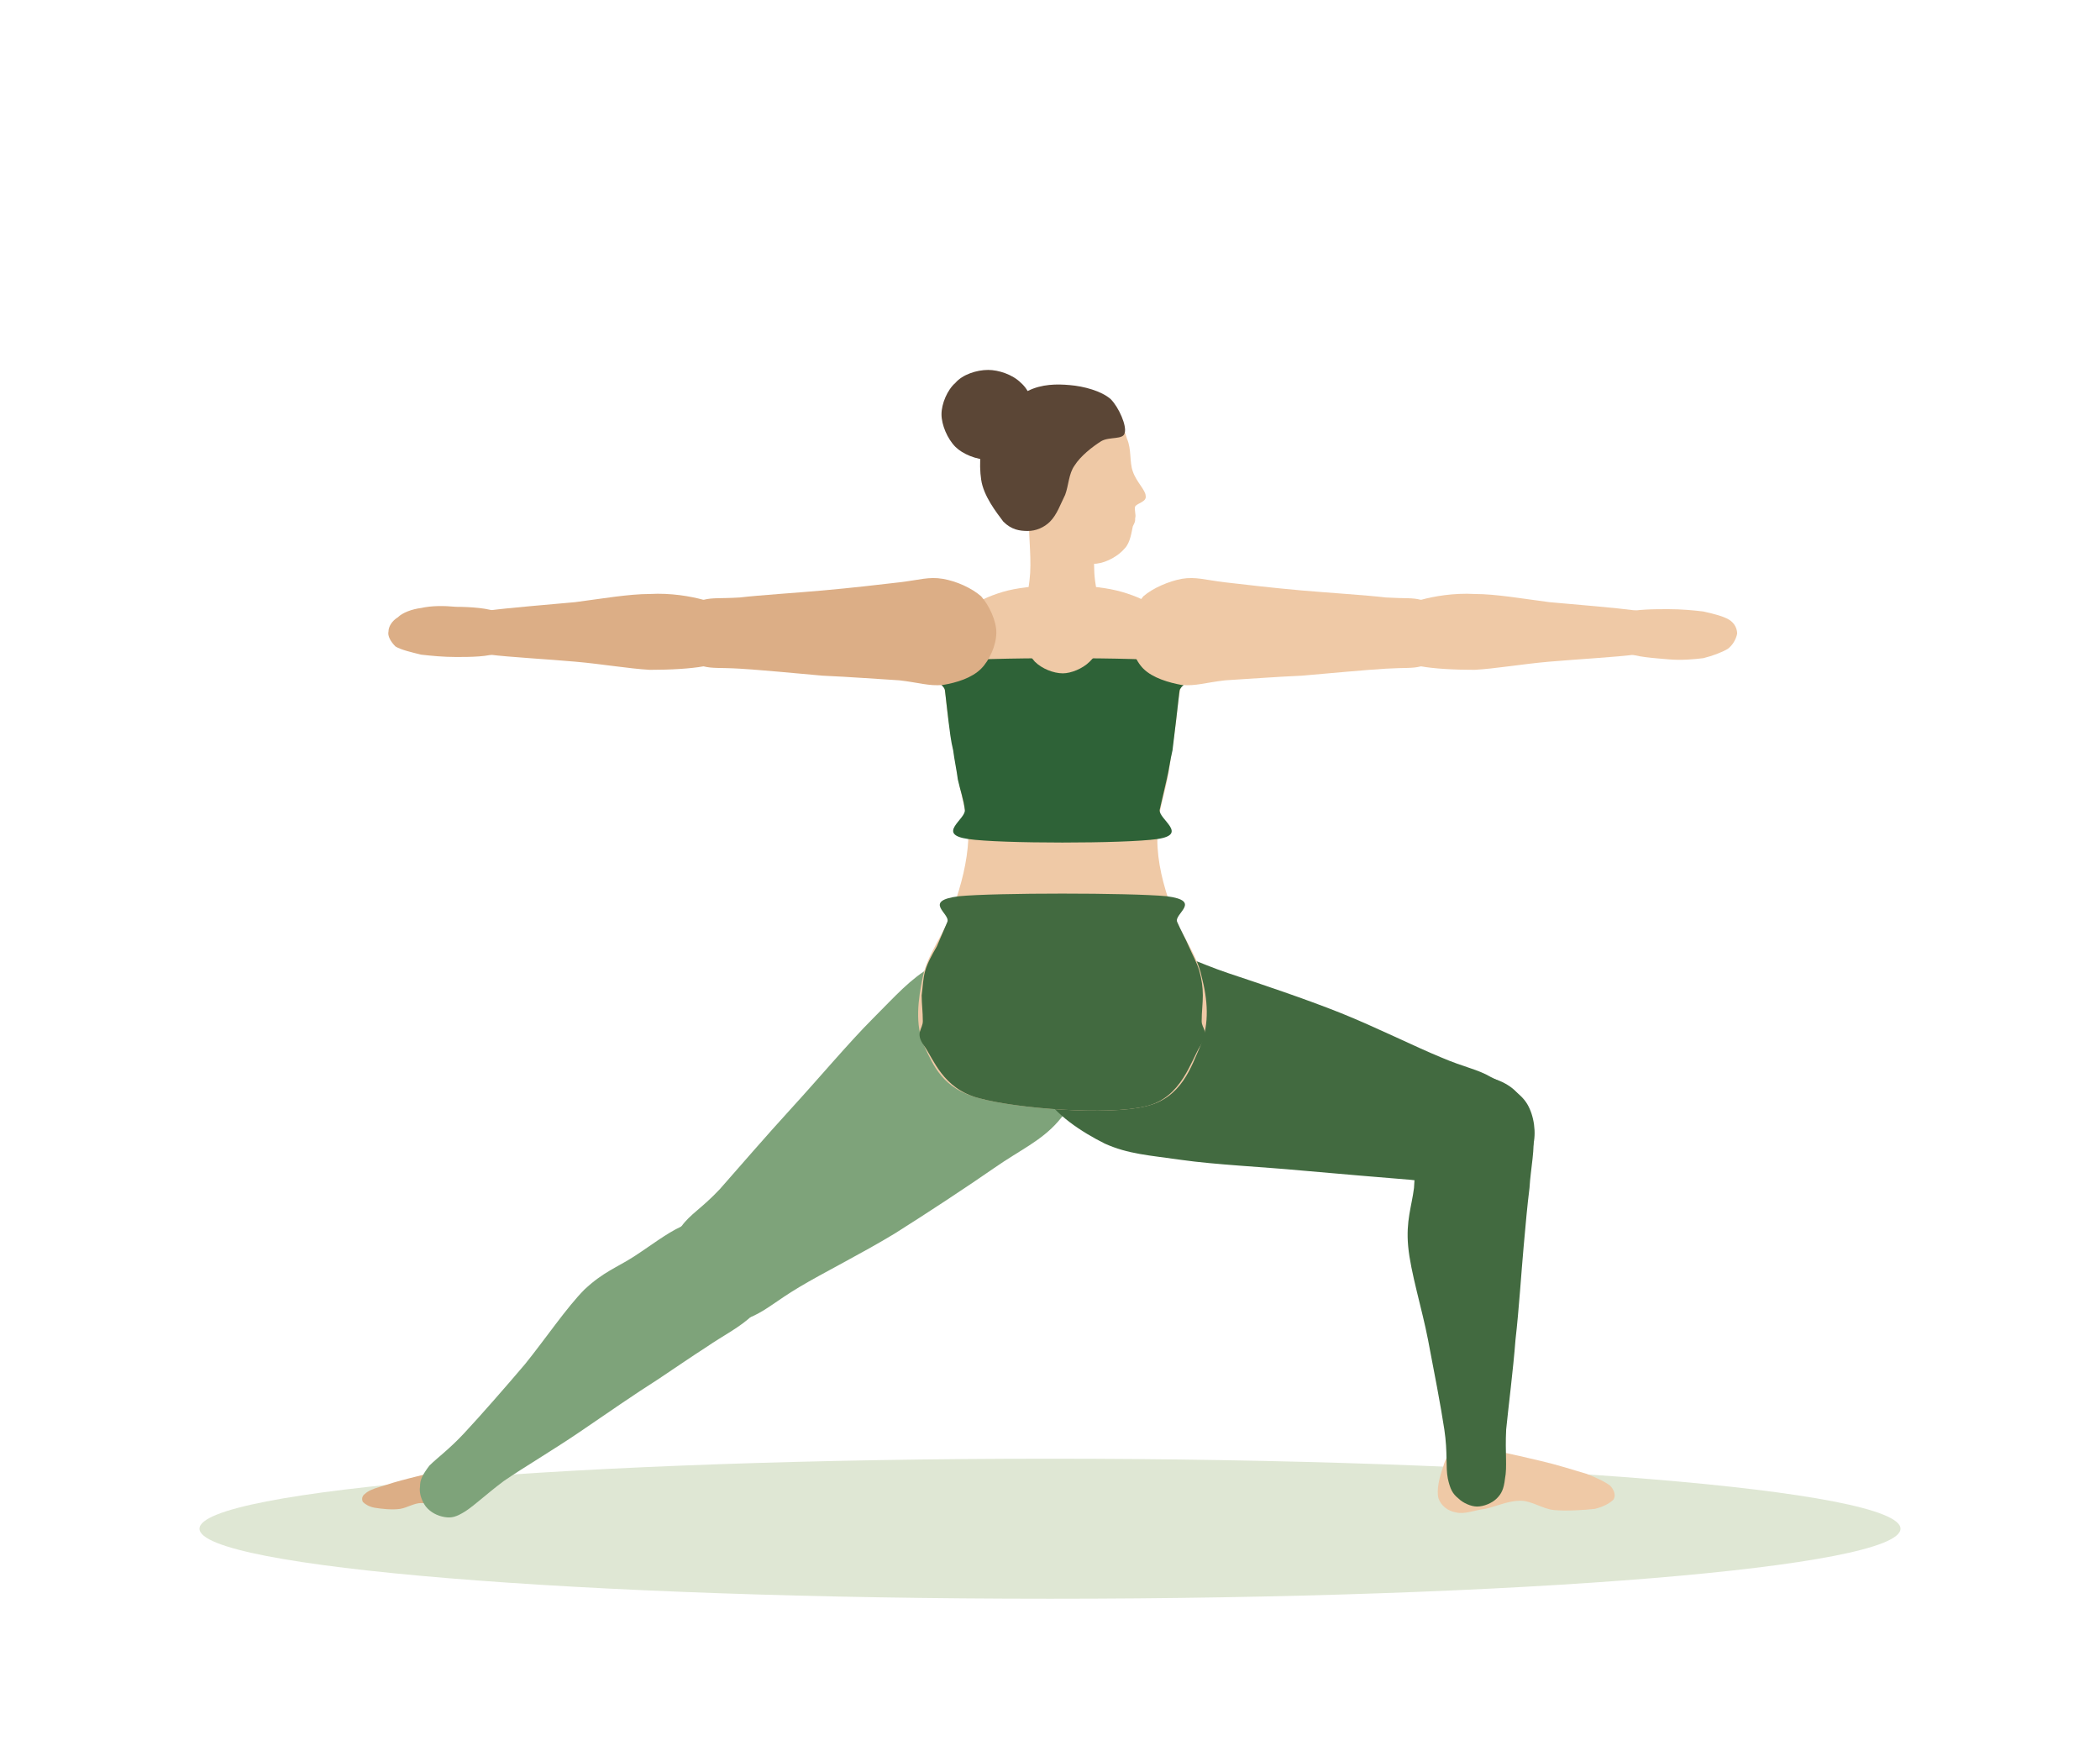
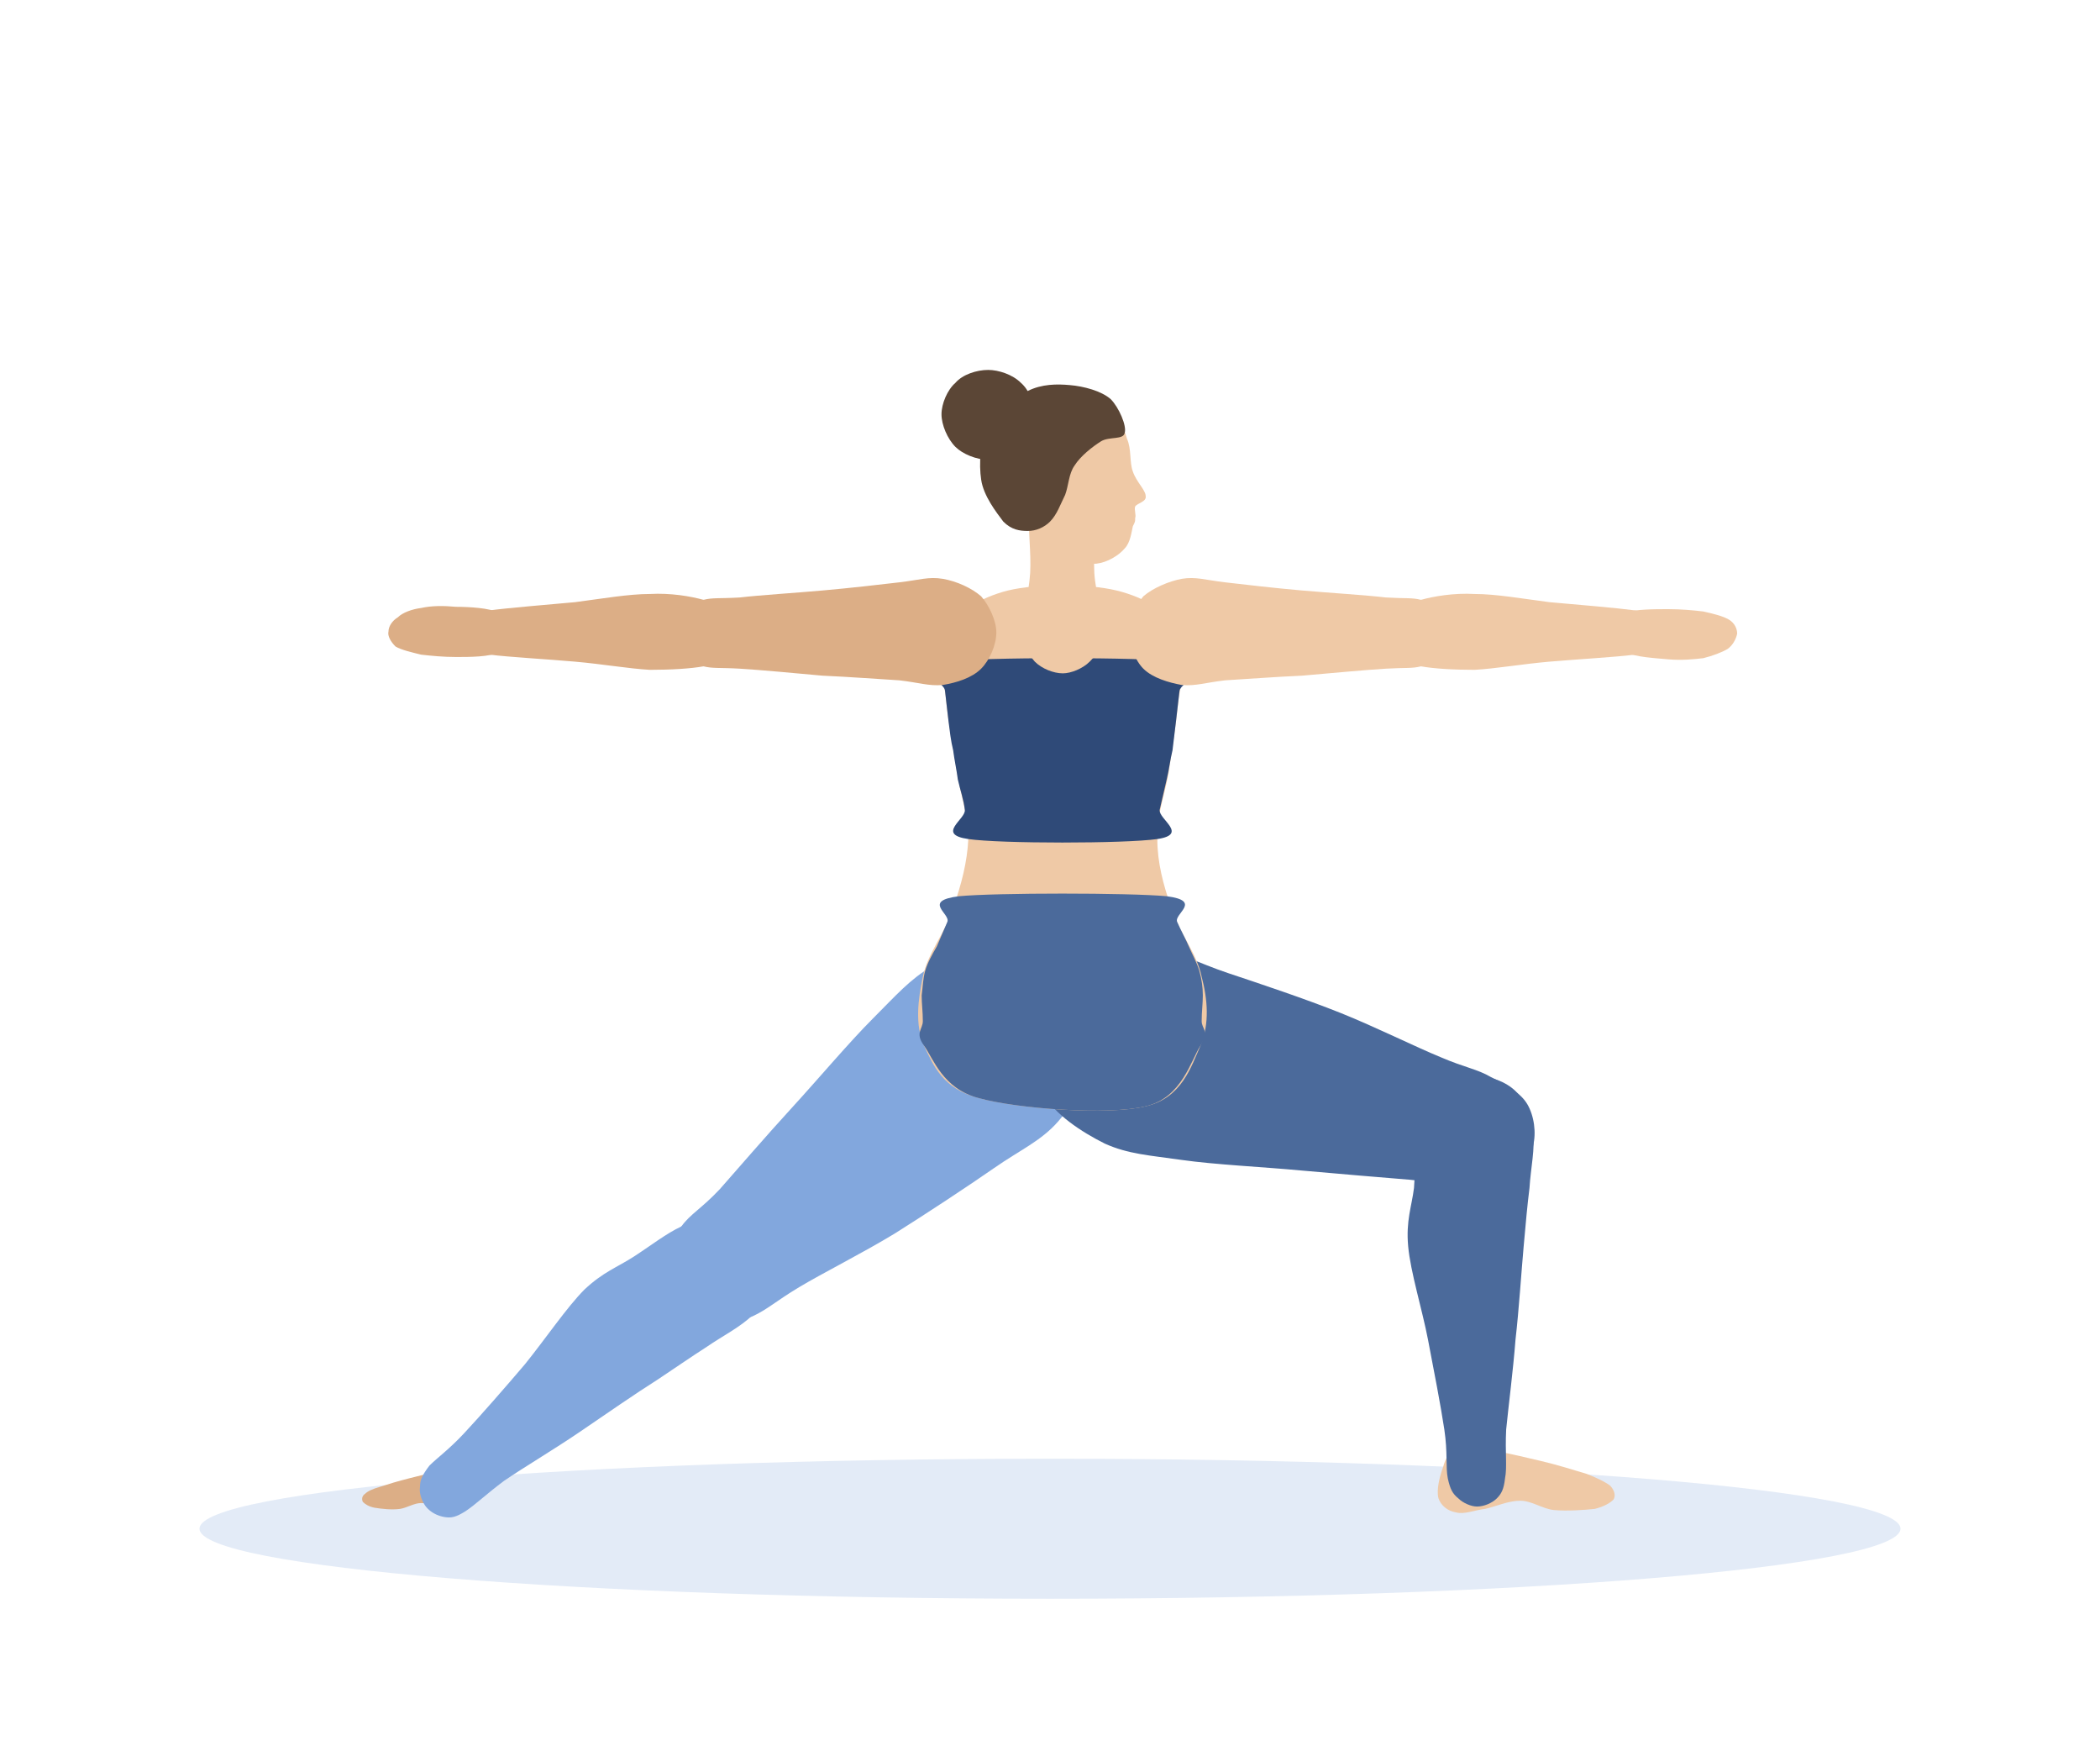
<svg xmlns="http://www.w3.org/2000/svg" viewBox="0 0 180 150" width="180" height="150">
-   <ellipse cx="90" cy="131" rx="72.9" ry="6" fill="#dfe7d4" />
+   <ellipse cx="90" cy="131" rx="72.9" ry="6" fill="#e3ebf7" />
  <path d="M39.4 126C38.9 125.8 38 126.1 37.3 126.2C36.5 126.3 35.8 126.5 35 126.7C34.2 126.9 33.2 127.2 32.6 127.4C31.9 127.6 31.5 127.8 31.3 128C31 128.2 31 128.5 31.1 128.7C31.3 128.9 31.6 129.1 32.1 129.2C32.7 129.3 33.6 129.4 34.3 129.3C34.9 129.2 35.5 128.8 36.1 128.8C36.7 128.8 37.4 129.1 38 129.2C38.5 129.3 39.1 129.5 39.5 129.4C40 129.4 40.4 129.1 40.5 128.7C40.6 128.3 40.4 127.5 40.3 127C40.1 126.6 39.9 126.1 39.4 126Z" fill="#dcae86" />
-   <path d="M90.7 96.1C89.2 97.8 87.5 98.5 85.2 100.1C82.9 101.7 79.4 104 76.7 105.7C73.9 107.4 70.5 109.1 68.5 110.3C66.5 111.5 65.8 112.2 64.5 112.8C63.2 113.3 61.9 113.9 60.8 113.8C59.6 113.6 58.3 112.9 57.6 112C56.9 111.2 56.5 109.7 56.6 108.6C56.7 107.4 57.5 106.2 58.4 105.1C59.2 104 60.1 103.6 61.7 101.9C63.2 100.2 65.7 97.3 67.9 94.9C70.1 92.5 72.8 89.3 74.8 87.3C76.8 85.3 78 83.9 79.9 82.8C81.9 81.8 84.5 81 86.5 81.2C88.5 81.4 90.8 82.7 92 84.2C93.2 85.7 94 88.2 93.8 90.2C93.6 92.2 92.1 94.5 90.7 96.1Z" fill="#7ea37a" />
-   <path d="M64.5 112.7C63.5 113.7 61.9 114.5 60.6 115.4C59.2 116.3 58.2 117 56.4 118.2C54.5 119.4 51.9 121.2 49.7 122.7C47.5 124.2 44.8 125.8 43.2 126.9C41.6 128.1 40.8 128.9 39.9 129.5C39.1 130 38.7 130.1 38.1 130C37.5 129.9 36.9 129.6 36.5 129.1C36.2 128.7 35.9 128 36 127.4C36 126.8 36.2 126.4 36.8 125.6C37.5 124.9 38.5 124.2 39.8 122.8C41.2 121.3 43.3 118.9 45 116.9C46.7 114.8 48.6 112 50.1 110.5C51.7 109 52.9 108.6 54.3 107.7C55.7 106.8 57.1 105.7 58.4 105.1C59.7 104.6 60.9 104.1 62.1 104.2C63.2 104.3 64.5 105 65.2 105.9C65.9 106.7 66.4 108.2 66.2 109.3C66.1 110.4 65.4 111.6 64.5 112.7Z" fill="#7ea37a" />
+   <path d="M90.7 96.1C89.2 97.8 87.5 98.5 85.2 100.1C82.9 101.7 79.4 104 76.7 105.7C73.9 107.4 70.5 109.1 68.5 110.3C66.5 111.5 65.8 112.2 64.5 112.8C63.2 113.3 61.9 113.9 60.8 113.8C59.6 113.6 58.3 112.9 57.6 112C56.9 111.2 56.5 109.7 56.6 108.6C56.7 107.4 57.5 106.2 58.4 105.1C59.2 104 60.1 103.6 61.7 101.9C63.2 100.2 65.7 97.3 67.9 94.9C70.1 92.5 72.8 89.3 74.8 87.3C76.8 85.3 78 83.9 79.9 82.8C81.9 81.8 84.5 81 86.5 81.2C88.5 81.4 90.8 82.7 92 84.2C93.2 85.7 94 88.2 93.8 90.2C93.6 92.2 92.1 94.5 90.7 96.1Z" fill="#82a7dd" />
+   <path d="M64.5 112.7C63.5 113.7 61.9 114.5 60.6 115.4C59.2 116.3 58.2 117 56.4 118.2C54.5 119.4 51.9 121.2 49.7 122.7C47.5 124.2 44.8 125.8 43.2 126.9C41.6 128.1 40.8 128.9 39.9 129.5C39.1 130 38.7 130.1 38.1 130C37.5 129.9 36.9 129.6 36.5 129.1C36.2 128.7 35.9 128 36 127.4C36 126.8 36.2 126.4 36.8 125.6C37.5 124.9 38.5 124.2 39.8 122.8C41.2 121.3 43.3 118.9 45 116.9C46.7 114.8 48.6 112 50.1 110.5C51.7 109 52.9 108.6 54.3 107.7C55.7 106.8 57.1 105.7 58.4 105.1C59.7 104.6 60.9 104.1 62.1 104.2C63.2 104.3 64.5 105 65.2 105.9C65.9 106.7 66.4 108.2 66.2 109.3C66.1 110.4 65.4 111.6 64.5 112.7Z" fill="#82a7dd" />
  <path d="M125 124C125.8 123.8 127.3 124.2 128.5 124.4C129.6 124.6 130.8 124.9 132.1 125.2C133.4 125.5 135 126 136 126.3C137 126.7 137.6 127 138 127.3C138.4 127.7 138.5 128.2 138.3 128.5C138 128.8 137.5 129.1 136.7 129.3C135.8 129.4 134.3 129.5 133.2 129.4C132.2 129.3 131.3 128.6 130.3 128.6C129.3 128.6 128.2 129.1 127.3 129.3C126.4 129.4 125.5 129.8 124.8 129.6C124.1 129.5 123.5 129 123.3 128.4C123.1 127.7 123.4 126.5 123.7 125.7C123.9 125 124.2 124.3 125 124Z" fill="#efc9a6" />
-   <path d="M98.8 81.4C101 81.5 102.6 82.5 105.3 83.4C108 84.3 111.9 85.6 114.9 86.8C117.9 88 121.3 89.7 123.5 90.6C125.6 91.5 126.6 91.6 127.8 92.3C129 92.9 130.3 93.6 130.9 94.6C131.5 95.6 131.7 97.1 131.4 98.2C131.1 99.3 130.2 100.5 129.2 101.1C128.3 101.7 126.8 101.8 125.4 101.8C124 101.8 123.2 101.3 120.9 101.1C118.5 100.9 114.8 100.6 111.5 100.3C108.3 100 104.1 99.8 101.3 99.4C98.5 99 96.7 98.9 94.7 98C92.7 97 90.4 95.5 89.4 93.7C88.3 92 88 89.4 88.5 87.5C88.9 85.6 90.5 83.5 92.2 82.4C93.9 81.4 96.6 81.2 98.8 81.4Z" fill="#426a40" />
-   <path d="M131.4 97C131.6 98.4 131.2 100.1 131.1 101.8C130.9 103.4 130.8 104.6 130.6 106.8C130.4 109 130.2 112.2 129.9 114.8C129.7 117.4 129.3 120.5 129.1 122.5C129 124.5 129.2 125.7 129 126.7C128.9 127.6 128.7 128 128.3 128.4C127.9 128.8 127.2 129.1 126.6 129.1C126.1 129.1 125.4 128.8 125 128.4C124.5 128 124.3 127.6 124.1 126.7C123.9 125.7 124.1 124.5 123.8 122.5C123.5 120.5 122.9 117.4 122.4 114.8C121.9 112.2 120.9 109 120.7 106.8C120.5 104.6 121 103.4 121.2 101.8C121.3 100.1 121.4 98.4 121.7 97C122.1 95.6 122.5 94.3 123.3 93.5C124.2 92.7 125.5 92.2 126.6 92.2C127.7 92.2 129.1 92.7 129.9 93.5C130.7 94.3 131.2 95.6 131.4 97Z" fill="#426a40" />
+   <path d="M98.8 81.4C101 81.5 102.6 82.5 105.3 83.4C108 84.3 111.9 85.6 114.9 86.8C117.9 88 121.3 89.7 123.5 90.6C125.6 91.5 126.6 91.6 127.8 92.3C129 92.9 130.3 93.6 130.9 94.6C131.5 95.6 131.7 97.1 131.4 98.2C131.1 99.3 130.2 100.5 129.2 101.1C128.3 101.7 126.8 101.8 125.4 101.8C124 101.8 123.2 101.3 120.9 101.1C118.5 100.9 114.8 100.6 111.5 100.3C108.3 100 104.1 99.8 101.3 99.4C98.5 99 96.7 98.9 94.7 98C92.7 97 90.4 95.5 89.4 93.7C88.3 92 88 89.4 88.5 87.5C88.9 85.6 90.5 83.5 92.2 82.4C93.9 81.4 96.6 81.2 98.8 81.4Z" fill="#4b6a9b" />
+   <path d="M131.4 97C131.6 98.4 131.2 100.1 131.1 101.8C130.9 103.4 130.8 104.6 130.6 106.8C130.4 109 130.2 112.2 129.9 114.8C129.7 117.4 129.3 120.5 129.1 122.5C129 124.5 129.2 125.7 129 126.7C128.9 127.6 128.7 128 128.3 128.4C127.9 128.8 127.2 129.1 126.6 129.1C126.1 129.1 125.4 128.8 125 128.4C124.5 128 124.3 127.6 124.1 126.7C123.9 125.7 124.1 124.5 123.8 122.5C123.5 120.5 122.9 117.4 122.4 114.8C121.9 112.2 120.9 109 120.7 106.8C120.5 104.6 121 103.4 121.2 101.8C121.3 100.1 121.4 98.4 121.7 97C122.1 95.6 122.5 94.3 123.3 93.5C124.2 92.7 125.5 92.2 126.6 92.2C127.7 92.2 129.1 92.7 129.9 93.5C130.7 94.3 131.2 95.6 131.4 97Z" fill="#4b6a9b" />
  <path d="M102.9 89.6C103.7 87.7 103.5 85.6 103 83.7C102.6 81.7 101 79.8 100.4 77.8C99.7 75.8 99.2 73.9 99.2 71.9C99.1 69.9 99.9 68 100.2 66C100.5 64 100.8 62.1 101 60.1C101.2 58.2 102.2 55.8 101.3 54.2C100.4 52.6 98.2 51.2 95.7 50.6C93.2 50 88.9 50 86.4 50.6C84 51.2 81.7 52.6 80.8 54.2C79.9 55.8 81 58.2 81.1 60.1C81.3 62.1 81.7 64 82 66C82.3 68 83 69.9 83 71.9C82.9 73.9 82.4 75.8 81.7 77.8C81.1 79.8 79.5 81.7 79.1 83.7C78.7 85.6 78.4 87.8 79.2 89.6C80 91.3 80.8 93.3 83.9 94.1C87.1 95 95 95.6 98.2 94.8C101.3 94.1 102.1 91.4 102.9 89.6Z" fill="#efc9a6" />
-   <path d="M102.9 89.6C103.7 88.3 103 88.2 103 87.5C103 86.7 103.1 86 103.1 85.3C103.1 84.6 103 83.9 102.8 83.2C102.6 82.5 102.2 81.8 101.9 81.1C101.6 80.4 101.2 79.7 100.9 79C100.6 78.3 103.1 77.2 100 76.8C96.8 76.5 85.3 76.5 82.2 76.8C79 77.2 81.5 78.3 81.2 79C80.9 79.7 80.6 80.4 80.3 81.1C79.9 81.8 79.5 82.5 79.3 83.2C79.1 83.9 79.1 84.6 79 85.3C79 86 79.1 86.7 79.1 87.5C79.1 88.2 78.4 88.5 79.2 89.6C80 90.7 80.8 93.3 83.9 94.1C87.1 95 95 95.6 98.2 94.8C101.3 94.1 102.1 90.8 102.9 89.6Z" fill="#426a40" />
-   <path d="M99.2 71.9C101.9 71.5 99.3 70.2 99.4 69.4C99.6 68.5 99.8 67.7 100 66.8C100.2 66 100.3 65.1 100.5 64.3C100.6 63.5 100.7 62.6 100.8 61.8C100.9 60.9 101 60.1 101.1 59.2C101.2 58.4 104.6 57.1 101.2 56.7C97.8 56.3 84.3 56.3 80.9 56.7C77.6 57.1 81 58.4 81 59.2C81.1 60.1 81.2 60.9 81.3 61.8C81.4 62.6 81.5 63.5 81.7 64.3C81.8 65.1 82 66 82.1 66.8C82.3 67.7 82.6 68.5 82.7 69.4C82.8 70.2 80.2 71.5 83 71.9C85.7 72.3 96.4 72.3 99.2 71.9Z" fill="#2e6237" />
+   <path d="M102.9 89.6C103.7 88.3 103 88.2 103 87.5C103 86.7 103.1 86 103.1 85.3C103.1 84.6 103 83.9 102.8 83.2C102.6 82.5 102.2 81.8 101.9 81.1C101.6 80.4 101.2 79.7 100.9 79C100.6 78.3 103.1 77.2 100 76.8C96.8 76.5 85.3 76.5 82.2 76.8C79 77.2 81.5 78.3 81.2 79C80.9 79.7 80.6 80.4 80.3 81.1C79.9 81.8 79.5 82.5 79.3 83.2C79.1 83.9 79.1 84.6 79 85.3C79 86 79.1 86.7 79.1 87.5C79.1 88.2 78.4 88.5 79.2 89.6C80 90.7 80.8 93.3 83.9 94.1C87.1 95 95 95.6 98.2 94.8C101.3 94.1 102.1 90.8 102.9 89.6Z" fill="#4b6a9b" />
+   <path d="M99.2 71.9C101.9 71.5 99.3 70.2 99.4 69.4C99.6 68.5 99.8 67.7 100 66.8C100.2 66 100.3 65.1 100.5 64.3C100.6 63.5 100.7 62.6 100.8 61.8C100.9 60.9 101 60.1 101.1 59.2C101.2 58.4 104.6 57.1 101.2 56.7C97.8 56.3 84.3 56.3 80.9 56.7C77.6 57.1 81 58.4 81 59.2C81.1 60.1 81.2 60.9 81.3 61.8C81.4 62.6 81.5 63.5 81.7 64.3C81.8 65.1 82 66 82.1 66.8C82.3 67.7 82.6 68.5 82.7 69.4C82.8 70.2 80.2 71.5 83 71.9C85.7 72.3 96.4 72.3 99.2 71.9Z" fill="#2f4a78" />
  <path d="M42.7 52.5C42 52.1 40.2 52 39.1 52C38 51.9 37 51.9 36.1 52.1C35.3 52.2 34.5 52.5 34.1 52.9C33.6 53.2 33.3 53.7 33.3 54.1C33.2 54.5 33.5 55 33.9 55.4C34.4 55.7 35.3 55.9 36.1 56.1C37 56.2 38 56.3 39.1 56.3C40.2 56.3 42 56.3 42.7 55.9C43.5 55.6 43.5 54.8 43.5 54.2C43.5 53.7 43.5 52.9 42.7 52.5Z" fill="#dcae86" />
  <path d="M60.3 57.1C59.2 57.3 57.5 57.4 55.7 57.4C53.9 57.3 51.6 56.9 49.3 56.7C47.1 56.5 43.5 56.3 42 56.1C40.6 55.9 41 55.8 40.7 55.5C40.3 55.2 40.1 54.7 40.1 54.2C40.1 53.8 40.3 53.3 40.7 52.9C41 52.6 40.6 52.5 42 52.3C43.5 52.1 47.1 51.8 49.3 51.6C51.6 51.3 53.9 50.9 55.7 50.9C57.5 50.8 59.2 51.1 60.3 51.4C61.4 51.6 61.9 51.8 62.3 52.3C62.8 52.8 63.1 53.6 63.1 54.2C63.1 54.9 62.8 55.7 62.3 56.2C61.9 56.6 61.4 56.9 60.3 57.1Z" fill="#dcae86" />
  <path d="M80.8 58.7C79.6 58.8 78.8 58.5 77.1 58.3C75.4 58.2 72.8 58 70.5 57.9C68.3 57.7 65.1 57.4 63.4 57.3C61.7 57.2 61.1 57.3 60.3 57.1C59.4 56.9 58.7 56.6 58.2 56.2C57.8 55.7 57.4 54.9 57.4 54.2C57.4 53.6 57.8 52.8 58.2 52.3C58.7 51.8 59.4 51.6 60.3 51.4C61.1 51.2 61.7 51.3 63.4 51.2C65.1 51 68.3 50.8 70.5 50.6C72.8 50.4 75.4 50.1 77.1 49.9C78.8 49.7 79.6 49.4 80.8 49.6C82 49.8 83.3 50.4 84.1 51.1C84.8 51.9 85.4 53.2 85.4 54.2C85.4 55.3 84.8 56.6 84.1 57.3C83.3 58.1 82 58.5 80.8 58.7Z" fill="#dcae86" />
  <path d="M139.4 55.9C140.1 56.3 141.9 56.4 143 56.5C144.1 56.6 145.2 56.5 146 56.4C146.8 56.2 147.6 55.9 148.1 55.6C148.5 55.3 148.8 54.8 148.9 54.3C148.9 53.9 148.7 53.4 148.2 53.1C147.7 52.8 146.9 52.6 146 52.4C145.2 52.3 144.1 52.2 143 52.2C141.9 52.2 140.1 52.2 139.4 52.5C138.7 52.9 138.6 53.7 138.6 54.2C138.6 54.8 138.7 55.6 139.4 55.9Z" fill="#efc9a6" />
  <path d="M121.8 57.1C122.9 57.3 124.6 57.4 126.4 57.4C128.2 57.3 130.5 56.9 132.8 56.7C135.1 56.5 138.6 56.3 140.1 56.1C141.5 55.9 141.1 55.8 141.5 55.5C141.8 55.2 142 54.7 142 54.2C142 53.8 141.8 53.3 141.5 52.9C141.1 52.6 141.5 52.5 140.1 52.3C138.6 52.1 135.1 51.8 132.8 51.6C130.5 51.3 128.2 50.9 126.4 50.9C124.6 50.8 122.9 51.1 121.8 51.4C120.7 51.6 120.3 51.8 119.8 52.3C119.3 52.8 119 53.6 119 54.2C119 54.9 119.3 55.7 119.8 56.2C120.3 56.6 120.7 56.9 121.8 57.1Z" fill="#efc9a6" />
  <path d="M101.3 58.7C102.5 58.8 103.3 58.5 105 58.3C106.7 58.2 109.3 58 111.6 57.9C113.9 57.7 117.1 57.4 118.8 57.3C120.5 57.2 121 57.3 121.8 57.1C122.7 56.9 123.4 56.6 123.9 56.2C124.4 55.7 124.7 54.9 124.7 54.2C124.7 53.6 124.4 52.8 123.9 52.3C123.4 51.8 122.7 51.6 121.8 51.4C121 51.2 120.5 51.3 118.8 51.2C117.1 51 113.9 50.8 111.6 50.6C109.3 50.4 106.7 50.1 105 49.9C103.3 49.7 102.5 49.4 101.3 49.6C100.2 49.8 98.8 50.4 98 51.1C97.3 51.9 96.8 53.2 96.8 54.2C96.8 55.3 97.3 56.6 98 57.3C98.8 58.1 100.2 58.5 101.3 58.7Z" fill="#efc9a6" />
  <path d="M87.6 54.2C87.6 53 88.2 50.8 88.3 49.1C88.4 47.4 88.1 45.2 88.2 44C88.3 42.8 88.6 42.4 89.1 41.9C89.6 41.4 90.4 41.1 91.1 41.1C91.7 41.1 92.5 41.4 93 41.9C93.5 42.4 93.8 42.8 93.9 44C94 45.2 93.7 47.4 93.8 49.1C93.9 50.8 94.6 53 94.5 54.2C94.4 55.5 94 56.1 93.4 56.7C92.8 57.3 91.8 57.7 91.1 57.7C90.3 57.7 89.3 57.3 88.7 56.7C88.2 56.1 87.7 55.5 87.6 54.2Z" fill="#efc9a6" />
  <path d="M88.7 35.5C88.7 34.6 88.2 33.4 87.5 32.8C86.8 32.1 85.6 31.7 84.7 31.7C83.7 31.7 82.5 32.1 81.9 32.8C81.2 33.4 80.7 34.6 80.7 35.5C80.7 36.4 81.2 37.6 81.9 38.3C82.5 38.9 83.7 39.4 84.7 39.4C85.6 39.4 86.8 38.9 87.5 38.3C88.2 37.6 88.7 36.4 88.7 35.5Z" fill="#5b4636" />
  <path d="M91.1 33.7C92.6 33.5 94 34.1 94.9 34.7C95.9 35.4 96.3 36.6 96.6 37.6C97 38.5 96.8 39.6 97.1 40.4C97.4 41.3 98.2 42 98.2 42.5C98.3 43 97.5 43.1 97.3 43.4C97.2 43.7 97.4 44.1 97.3 44.4C97.3 44.7 97.3 44.7 97.1 45.1C97 45.5 96.9 46.5 96.4 47C95.9 47.6 94.9 48.2 94 48.3C93.2 48.4 92.1 47.8 91.3 47.4C90.5 46.9 90.3 46.1 89.5 45.6C88.6 45.1 86.9 45.2 86 44.4C85.2 43.7 84.5 42.4 84.5 41C84.4 39.6 84.7 37.4 85.8 36.2C86.9 35 89.5 34 91.1 33.7Z" fill="#efc9a6" />
  <path d="M96.4 37.1C96.3 37.7 95.1 37.4 94.4 37.8C93.6 38.3 92.6 39.1 92.1 39.9C91.6 40.6 91.6 41.6 91.3 42.4C90.9 43.2 90.6 44.1 90 44.7C89.5 45.2 88.8 45.5 88.1 45.5C87.4 45.5 86.7 45.4 86 44.7C85.4 43.9 84.3 42.5 84.1 41.1C83.9 39.8 84 37.7 84.7 36.4C85.3 35.2 86.9 34.1 88.1 33.5C89.3 32.9 90.6 32.9 91.7 33C92.9 33.1 94.4 33.5 95.2 34.2C95.9 34.9 96.6 36.5 96.4 37.1Z" fill="#5b4636" />
</svg>
